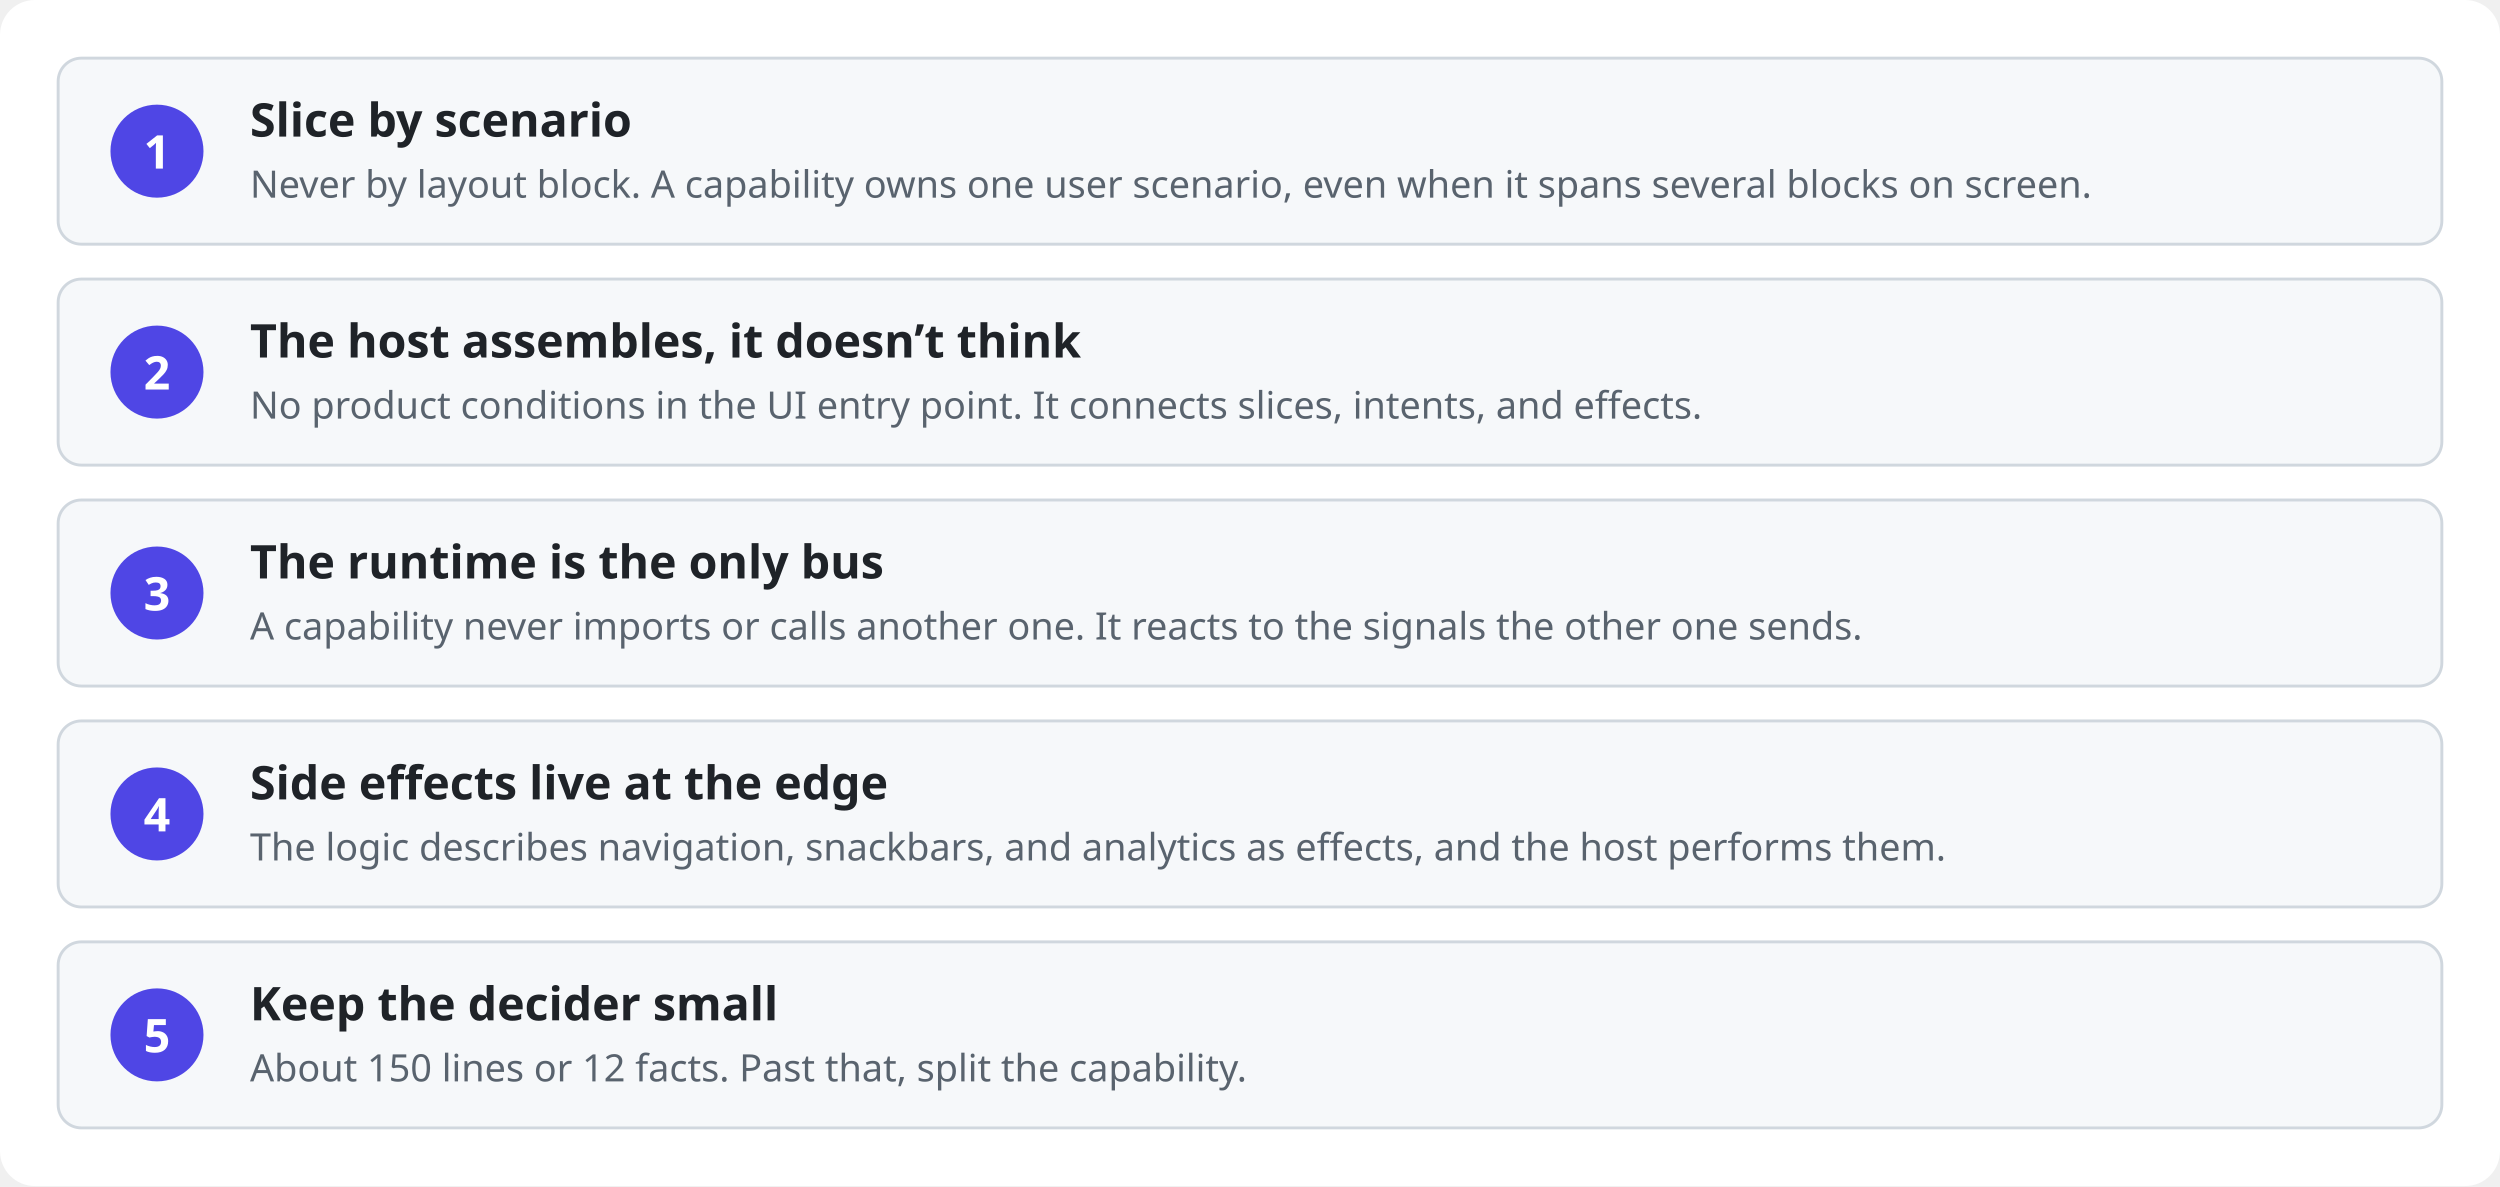
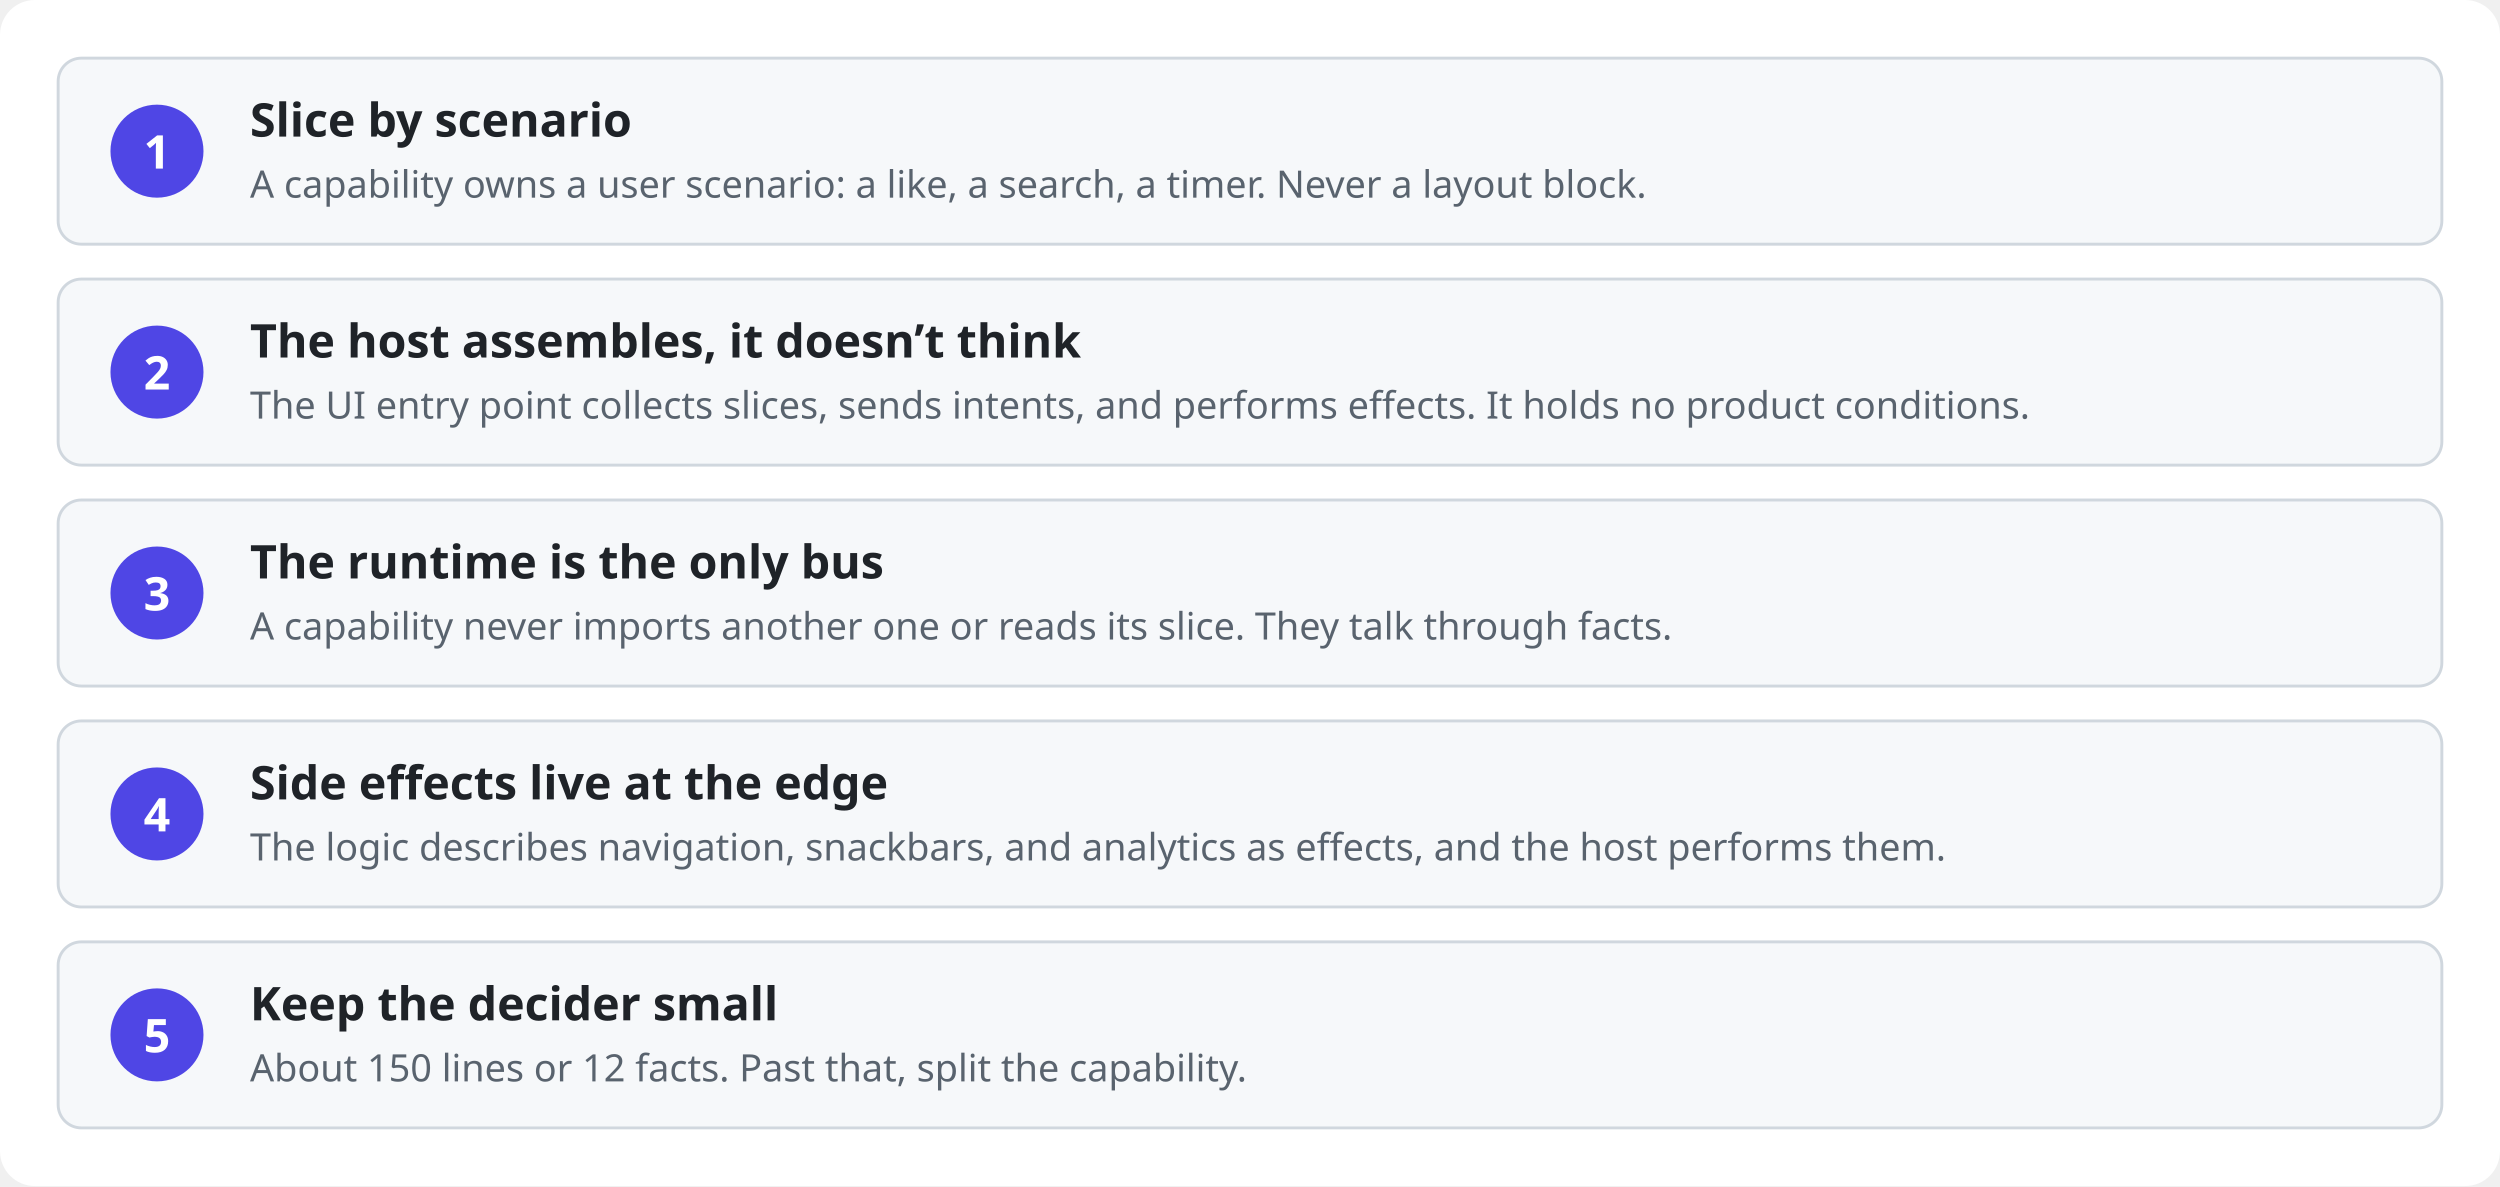
<svg xmlns="http://www.w3.org/2000/svg" width="860" height="408" viewBox="0 0 860 408" font-family="-apple-system, BlinkMacSystemFont, 'Segoe UI', 'Noto Sans', Helvetica, Arial, sans-serif" role="img">
  <rect width="860" height="408" rx="12" fill="#ffffff" />
  <rect x="20" y="20" width="820" height="64" rx="8" fill="#f6f8fa" stroke="#d0d7de" stroke-width="1" />
  <circle cx="54" cy="52.0" r="16" fill="#4f46e5" />
  <text x="54" y="58" font-size="16" fill="#ffffff" font-weight="700" text-anchor="middle">1</text>
  <text x="86" y="47" font-size="16" fill="#1f2328" font-weight="700">Slice by scenario</text>
-   <text x="86" y="68" font-size="13" fill="#59636e">Never by layout block. A capability owns one user scenario, even when it spans several blocks on screen.</text>
+   <text x="86" y="68" font-size="13" fill="#59636e">A capability owns a user scenario: a like, a search, a timer. Never a layout block.</text>
  <rect x="20" y="96" width="820" height="64" rx="8" fill="#f6f8fa" stroke="#d0d7de" stroke-width="1" />
  <circle cx="54" cy="128.0" r="16" fill="#4f46e5" />
  <text x="54" y="134" font-size="16" fill="#ffffff" font-weight="700" text-anchor="middle">2</text>
  <text x="86" y="123" font-size="16" fill="#1f2328" font-weight="700">The host assembles, it doesn’t think</text>
-   <text x="86" y="144" font-size="13" fill="#59636e">No product conditions in the UI entry point. It connects slices, intents, and effects.</text>
+   <text x="86" y="144" font-size="13" fill="#59636e">The UI entry point collects slices, sends intents, and performs effects. It holds no product conditions.</text>
  <rect x="20" y="172" width="820" height="64" rx="8" fill="#f6f8fa" stroke="#d0d7de" stroke-width="1" />
  <circle cx="54" cy="204.0" r="16" fill="#4f46e5" />
  <text x="54" y="210" font-size="16" fill="#ffffff" font-weight="700" text-anchor="middle">3</text>
  <text x="86" y="199" font-size="16" fill="#1f2328" font-weight="700">The runtime is the only bus</text>
-   <text x="86" y="220" font-size="13" fill="#59636e">A capability never imports or calls another one. It reacts to the signals the other one sends.</text>
+   <text x="86" y="220" font-size="13" fill="#59636e">A capability never imports another one or reads its slice. They talk through facts.</text>
  <rect x="20" y="248" width="820" height="64" rx="8" fill="#f6f8fa" stroke="#d0d7de" stroke-width="1" />
  <circle cx="54" cy="280.0" r="16" fill="#4f46e5" />
  <text x="54" y="286" font-size="16" fill="#ffffff" font-weight="700" text-anchor="middle">4</text>
  <text x="86" y="275" font-size="16" fill="#1f2328" font-weight="700">Side effects live at the edge</text>
  <text x="86" y="296" font-size="13" fill="#59636e">The logic describes navigation, snackbars, and analytics as effects, and the host performs them.</text>
  <rect x="20" y="324" width="820" height="64" rx="8" fill="#f6f8fa" stroke="#d0d7de" stroke-width="1" />
  <circle cx="54" cy="356.0" r="16" fill="#4f46e5" />
  <text x="54" y="362" font-size="16" fill="#ffffff" font-weight="700" text-anchor="middle">5</text>
  <text x="86" y="351" font-size="16" fill="#1f2328" font-weight="700">Keep the decider small</text>
  <text x="86" y="372" font-size="13" fill="#59636e">About 150 lines or 12 facts. Past that, split the capability.</text>
</svg>
